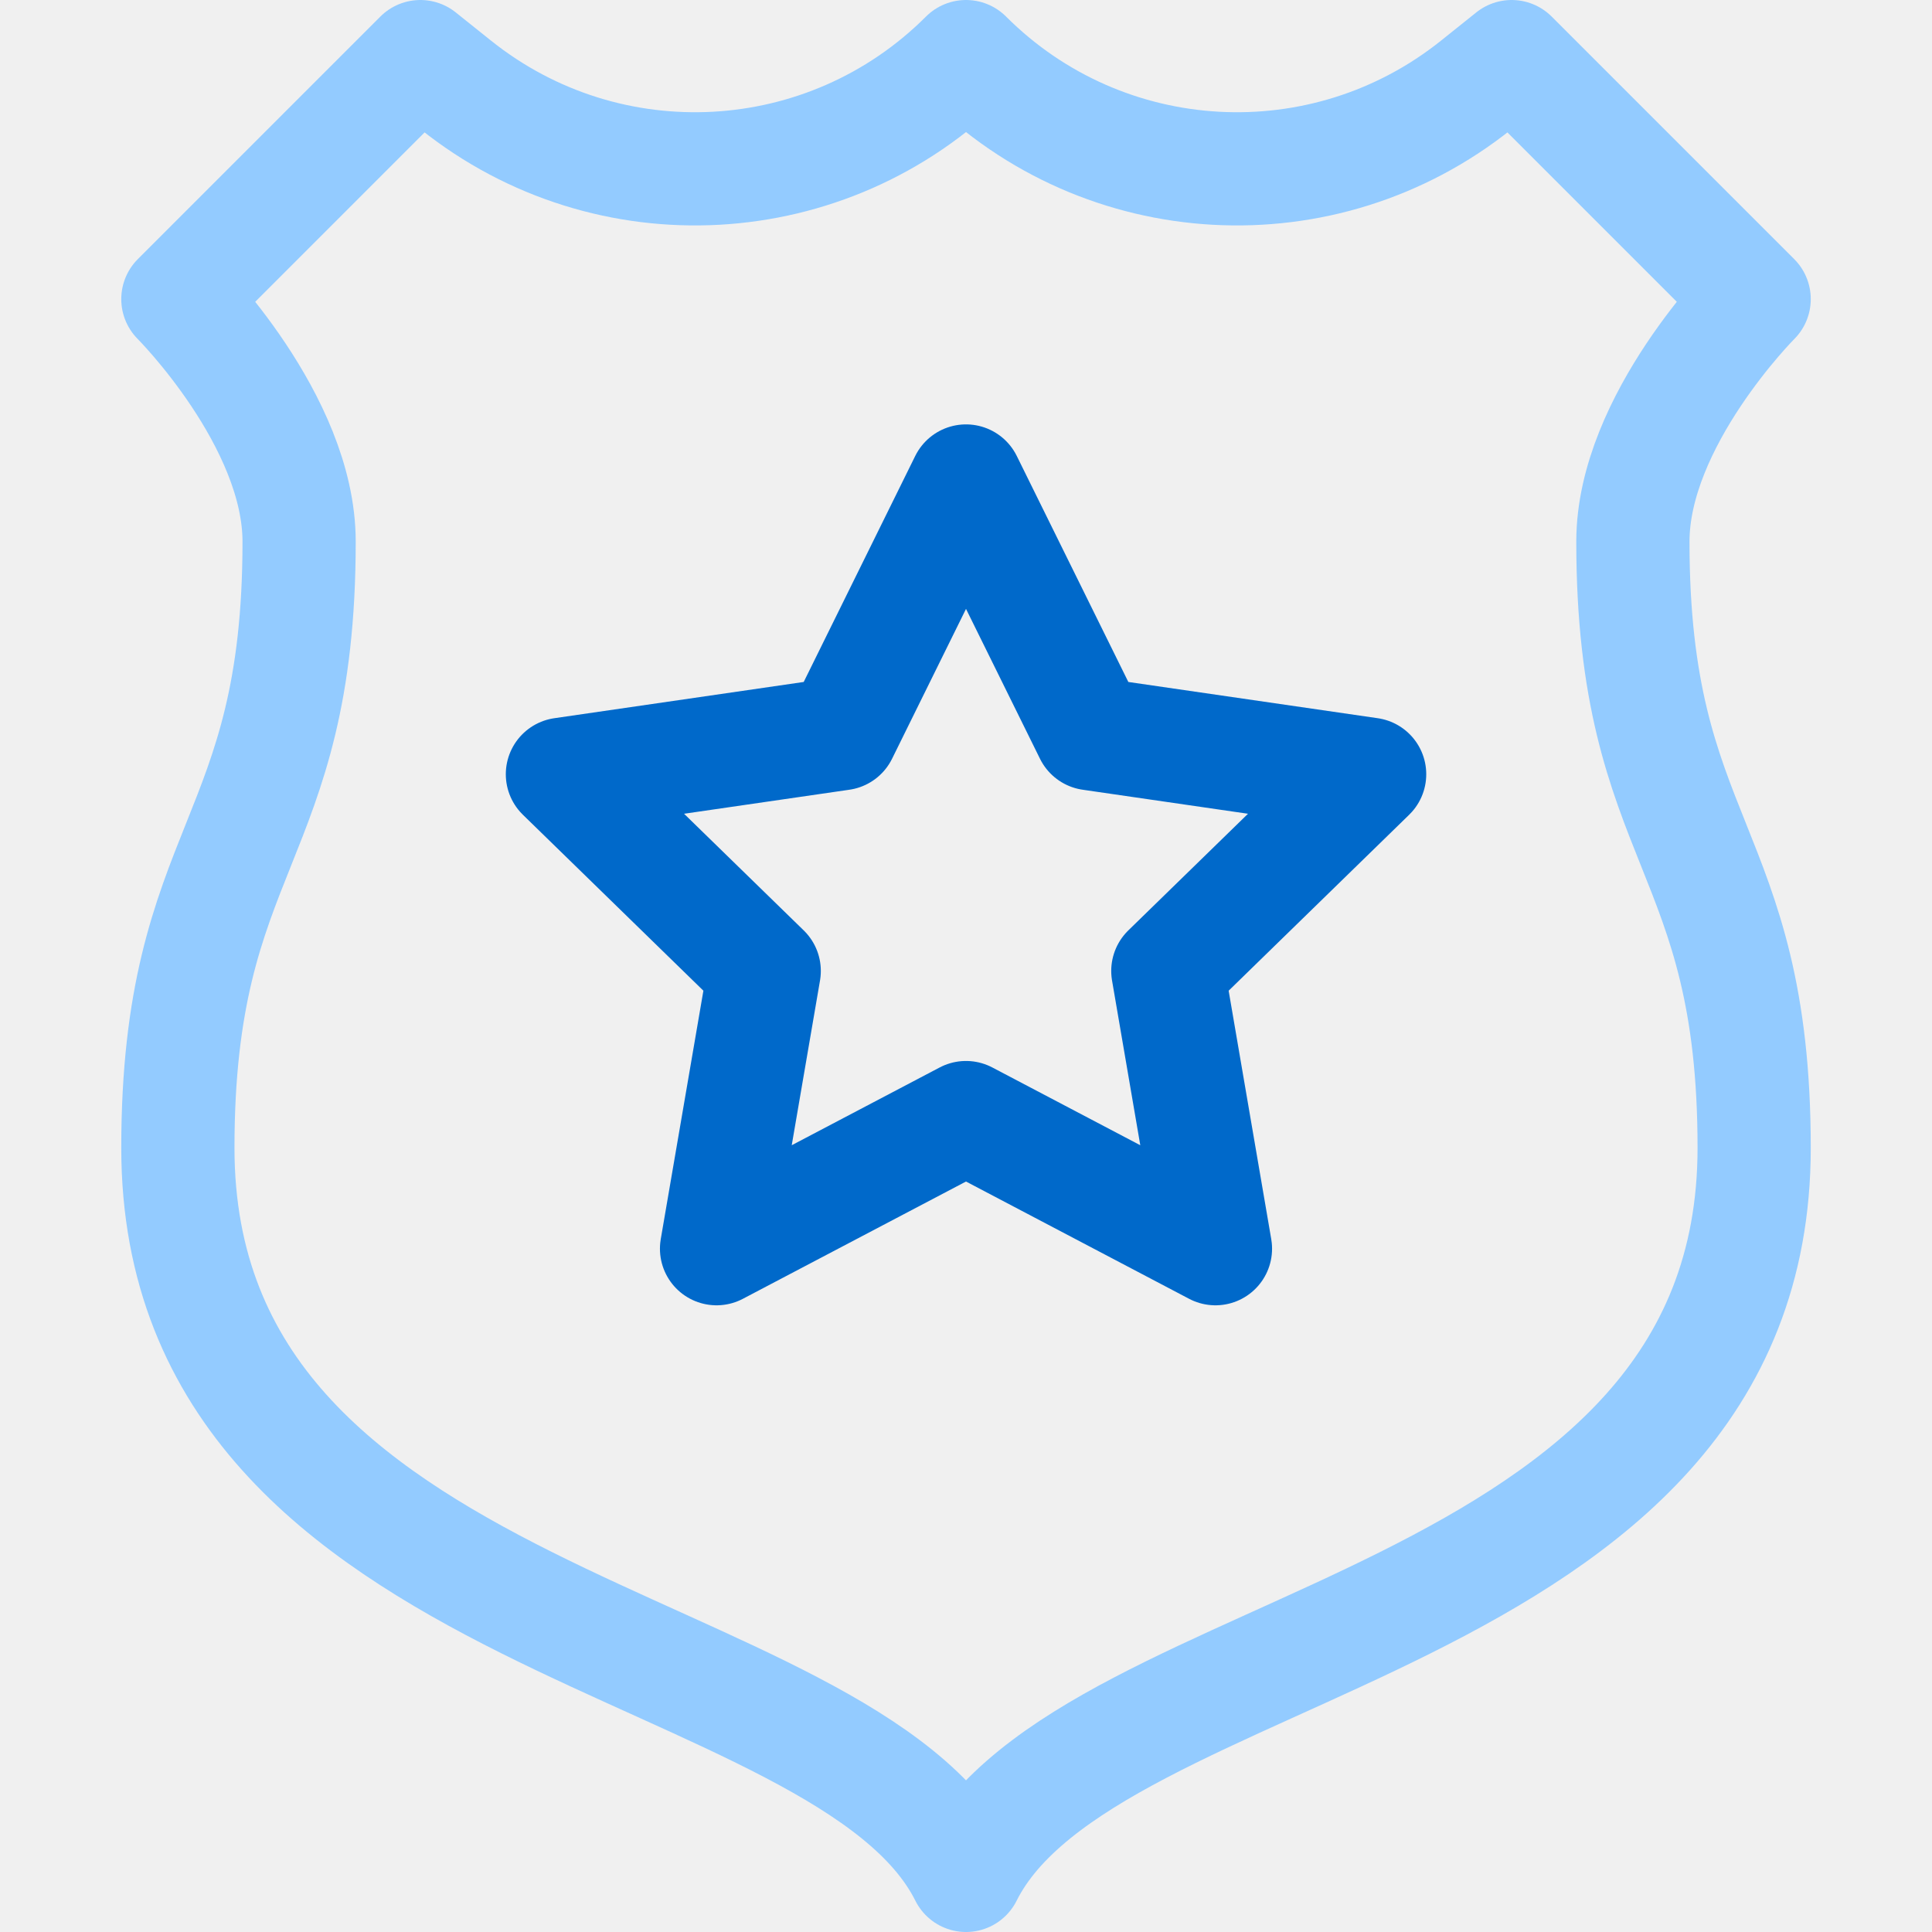
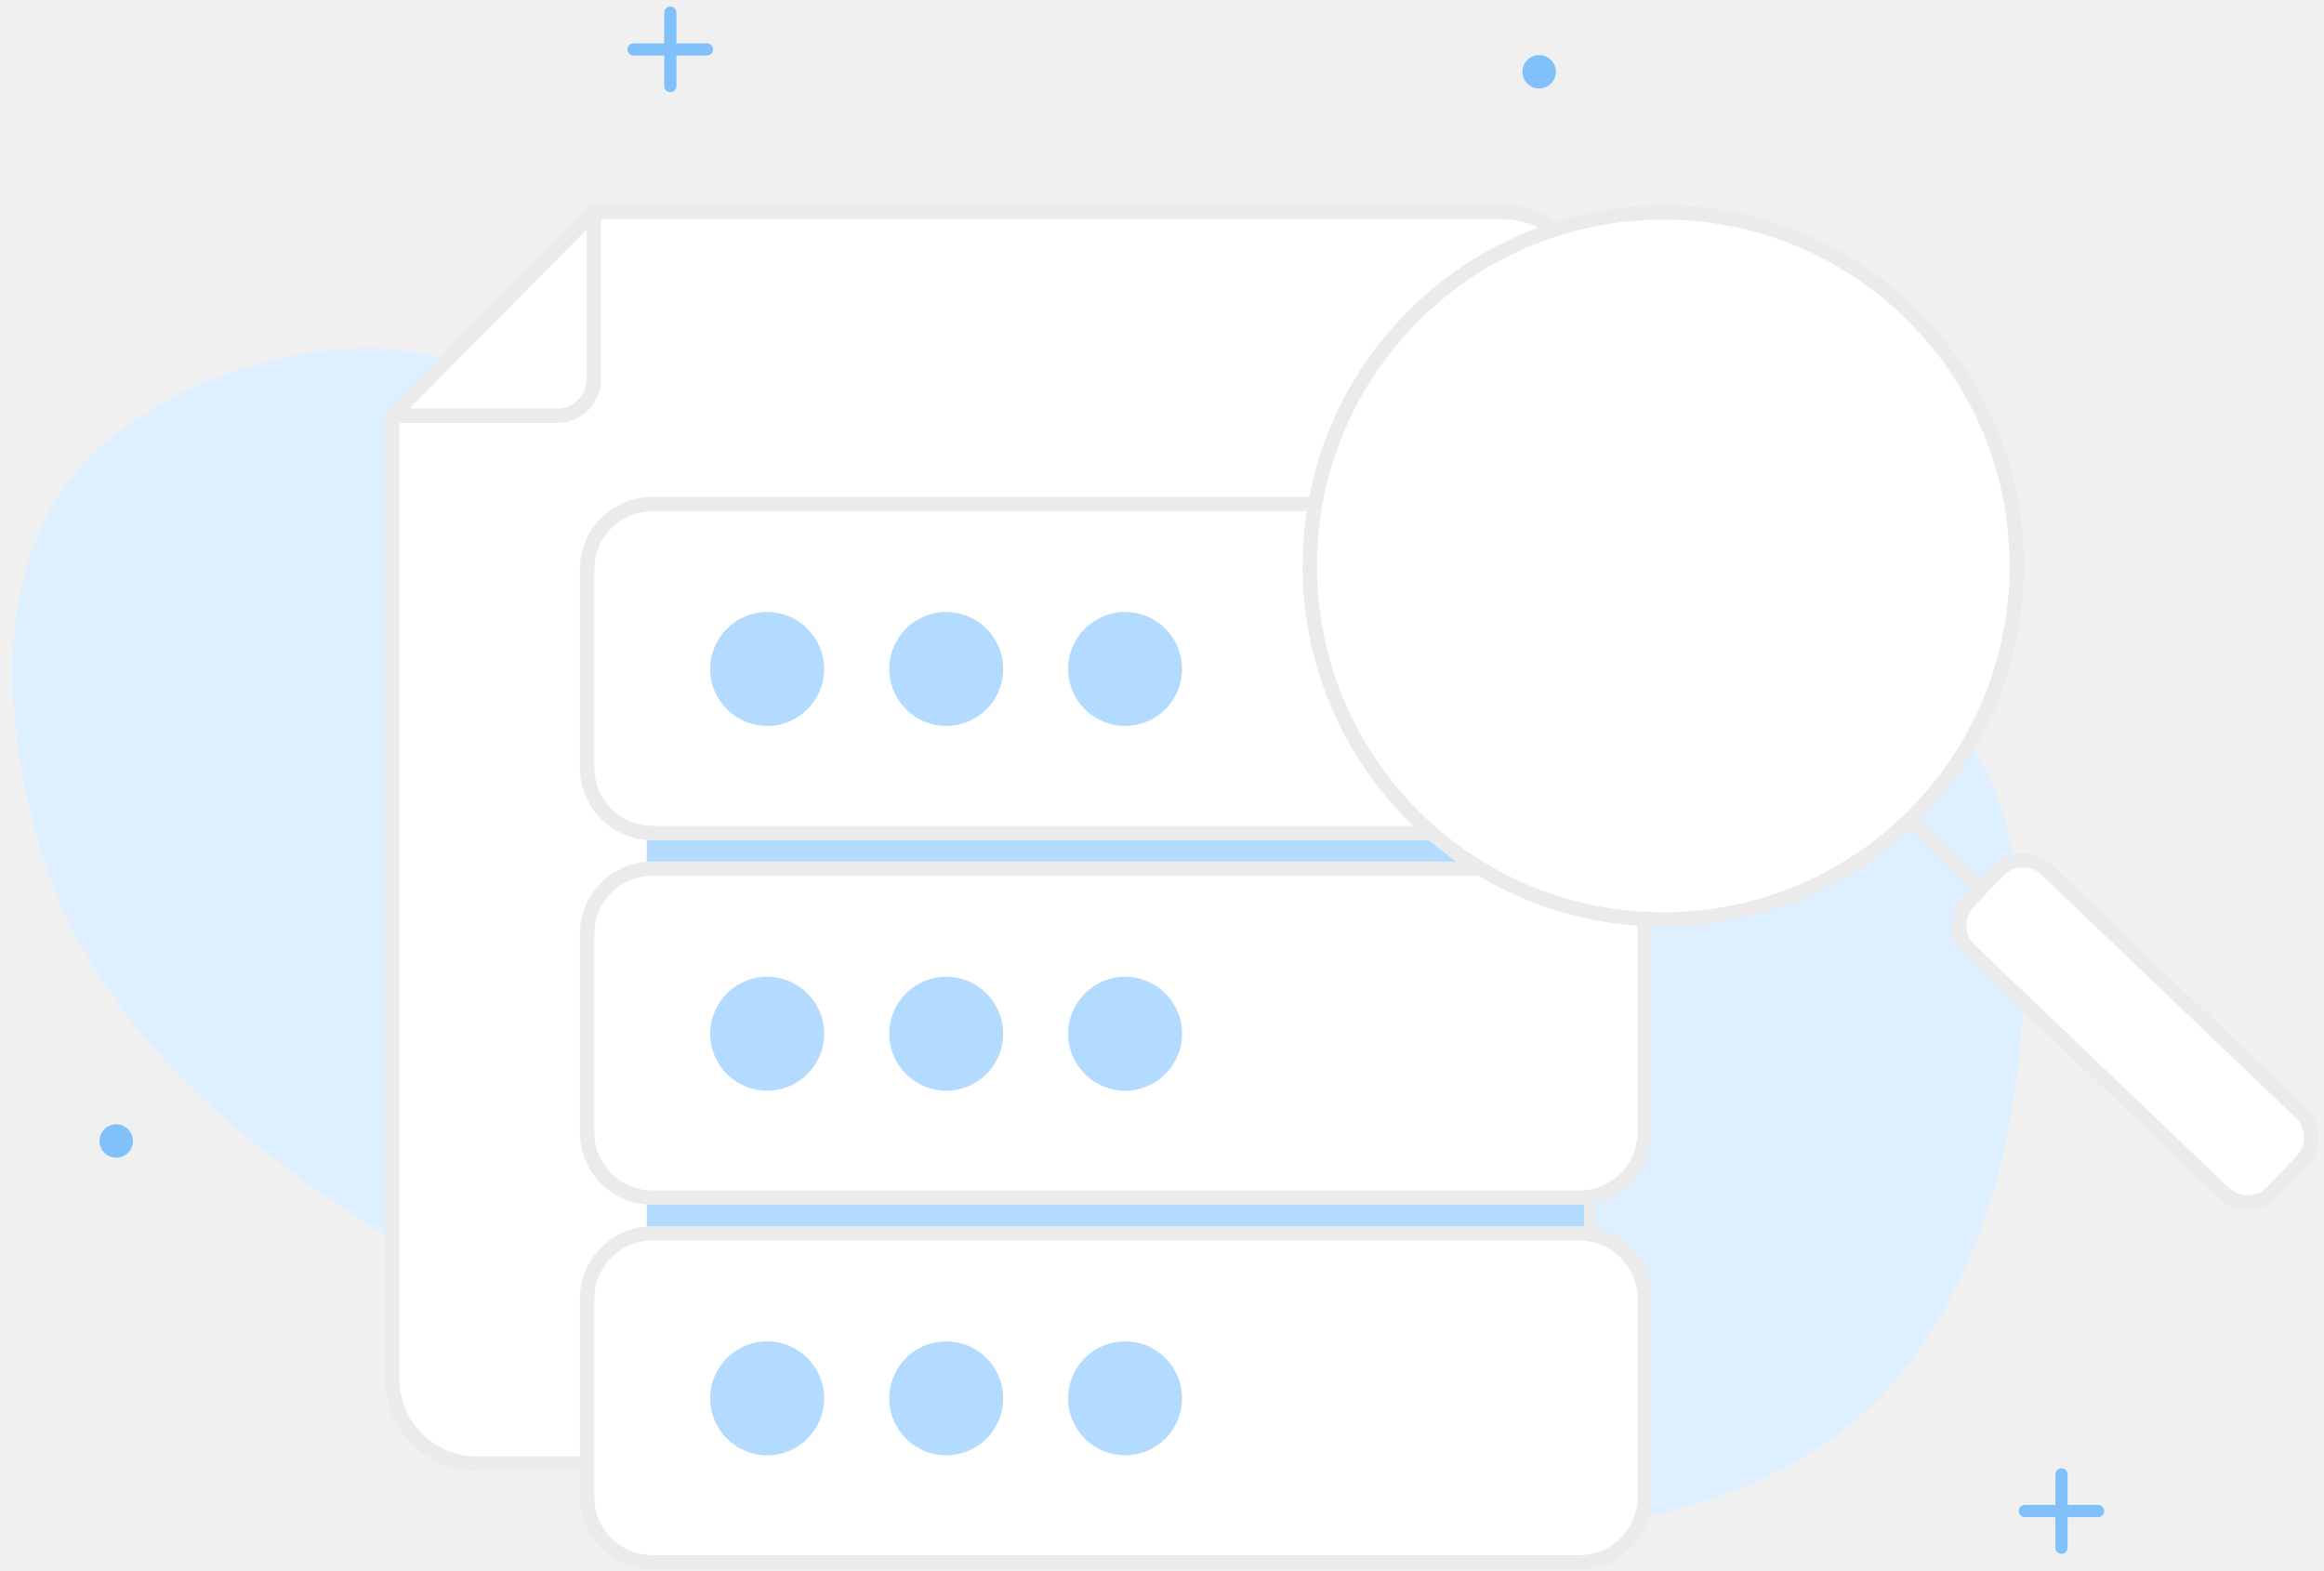
- <svg xmlns="http://www.w3.org/2000/svg" width="77" height="77" viewBox="0 0 77 77" fill="none">
-   <mask id="mask0_510_3309" style="mask-type:luminance" maskUnits="userSpaceOnUse" x="0" y="0" width="77" height="77">
-     <path d="M0 7.62939e-06H77V77H0V7.62939e-06Z" fill="white" />
-   </mask>
-   <g mask="url(#mask0_510_3309)">
-     <path d="M38.5 74.744C33.668 65.079 7.089 65.079 7.089 45.749C7.089 33.667 11.921 33.667 11.921 21.586C11.921 16.753 7.089 11.921 7.089 11.921L16.754 2.256C16.754 2.256 17.301 2.693 18.163 3.383C24.24 8.243 32.998 7.759 38.5 2.256H38.502C44.003 7.759 52.762 8.243 58.839 3.383C59.701 2.693 60.247 2.256 60.247 2.256L69.912 11.921C69.912 11.921 65.079 16.753 65.079 21.586C65.079 33.667 69.912 33.667 69.912 45.749C69.912 65.079 43.333 65.079 38.5 74.744Z" stroke="#93CBFF" stroke-width="4.512" stroke-miterlimit="10" stroke-linecap="round" stroke-linejoin="round" />
-     <path d="M38.5 19.17L43.472 29.242L54.587 30.857L46.544 38.697L48.442 49.767L38.5 44.541L28.558 49.767L30.458 38.697L22.415 30.857L33.53 29.242L38.5 19.17Z" stroke="#0069CA" stroke-width="4.512" stroke-miterlimit="10" stroke-linecap="round" stroke-linejoin="round" />
-   </g>
+ <svg xmlns="http://www.w3.org/2000/svg" width="182" height="123" viewBox="0 0 182 123" fill="none">
+   <path d="M107.062 52.83C95.87 52.897 84.505 52.376 73.875 49.424C63.244 46.473 53.842 40.904 45.295 34.4C39.699 30.167 34.611 26.801 27.346 27.308C20.242 27.682 13.448 30.332 7.968 34.867C-1.274 42.961 0.128 57.918 3.814 68.442C9.37 84.294 26.277 95.299 40.634 102.47C57.234 110.764 75.464 115.585 93.747 118.349C109.773 120.78 130.353 122.556 144.229 112.086C156.983 102.483 160.481 80.528 157.356 65.704C156.595 61.326 154.265 57.375 150.799 54.593C141.838 48.049 128.483 52.416 118.414 52.643C114.741 52.723 110.881 52.817 107.062 52.83Z" fill="#DEEFFF" />
+   <path d="M52.494 1V6.743" stroke="#80C0FB" stroke-width="0.958" stroke-linecap="round" stroke-linejoin="round" />
+   <path d="M49.622 3.871H55.365" stroke="#80C0FB" stroke-width="0.958" stroke-linecap="round" stroke-linejoin="round" />
+   <path d="M161.443 115.466V121.208" stroke="#80C0FB" stroke-width="0.958" stroke-linecap="round" stroke-linejoin="round" />
+   <path d="M158.572 118.336H164.314" stroke="#80C0FB" stroke-width="0.958" stroke-linecap="round" stroke-linejoin="round" />
+   <path d="M9.103 90.665C9.826 90.665 10.412 90.079 10.412 89.356C10.412 88.633 9.826 88.047 9.103 88.047C8.38 88.047 7.794 88.633 7.794 89.356C7.794 90.079 8.38 90.665 9.103 90.665Z" fill="#80C0FB" />
+   <path d="M120.537 6.93C121.26 6.93 121.846 6.344 121.846 5.621C121.846 4.899 121.26 4.312 120.537 4.312C119.815 4.312 119.228 4.899 119.228 5.621C119.228 6.344 119.815 6.93 120.537 6.93Z" fill="#80C0FB" />
+   <path d="M46.51 16.599H117.692C119.463 16.599 121.162 17.302 122.414 18.554C123.666 19.807 124.369 21.505 124.369 23.276V107.96C124.369 109.731 123.666 111.43 122.414 112.682C121.162 113.934 119.463 114.637 117.692 114.637H37.389C35.618 114.637 33.919 113.934 32.667 112.682C31.415 111.429 30.711 109.731 30.711 107.96V32.558L46.51 16.599Z" fill="white" stroke="#EBEBEB" stroke-width="1.128" stroke-linecap="round" stroke-linejoin="round" />
+   <path d="M124.049 57.865H50.65V115.452H124.049V57.865Z" fill="#B3DAFF" />
+   <path d="M30.711 32.558H43.653C44.412 32.554 45.139 32.25 45.674 31.712C46.21 31.174 46.511 30.446 46.511 29.686V16.599L30.711 32.558Z" fill="white" stroke="#EBEBEB" stroke-width="1.128" stroke-linecap="round" stroke-linejoin="round" />
+   <path d="M123.688 39.476H51.091C48.266 39.476 45.976 41.766 45.976 44.59V60.122C45.976 62.947 48.266 65.237 51.091 65.237H123.688C126.513 65.237 128.803 62.947 128.803 60.122V44.59C128.804 41.766 126.513 39.476 123.688 39.476Z" fill="white" stroke="#EBEBEB" stroke-width="1.128" stroke-linecap="round" stroke-linejoin="round" />
+   <path d="M60.079 56.851C62.542 56.851 64.54 54.854 64.54 52.39C64.54 49.927 62.543 47.93 60.079 47.93C57.615 47.93 55.618 49.927 55.618 52.39C55.618 54.854 57.615 56.851 60.079 56.851Z" fill="#B3DAFF" />
+   <path d="M74.102 56.851C76.565 56.851 78.563 54.854 78.563 52.39C78.563 49.927 76.566 47.93 74.102 47.93C71.638 47.93 69.641 49.927 69.641 52.39C69.641 54.854 71.638 56.851 74.102 56.851Z" fill="#B3DAFF" />
+   <path d="M88.111 56.851C90.574 56.851 92.572 54.854 92.572 52.39C92.572 49.927 90.575 47.93 88.111 47.93C85.647 47.93 83.65 49.927 83.65 52.39C83.65 54.854 85.648 56.851 88.111 56.851Z" fill="#B3DAFF" />
+   <path d="M123.688 68.028H51.091C48.266 68.028 45.976 70.318 45.976 73.143V88.675C45.976 91.5 48.266 93.79 51.091 93.79H123.688C126.513 93.79 128.803 91.5 128.803 88.675V73.143C128.804 70.318 126.513 68.028 123.688 68.028Z" fill="white" stroke="#EBEBEB" stroke-width="1.128" stroke-linecap="round" stroke-linejoin="round" />
+   <path d="M60.079 85.417C62.542 85.417 64.54 83.42 64.54 80.957C64.54 78.493 62.543 76.496 60.079 76.496C57.615 76.496 55.618 78.493 55.618 80.957C55.618 83.42 57.615 85.417 60.079 85.417Z" fill="#B3DAFF" />
+   <path d="M74.102 85.417C76.565 85.417 78.563 83.42 78.563 80.957C78.563 78.493 76.566 76.496 74.102 76.496C71.638 76.496 69.641 78.493 69.641 80.957C69.641 83.42 71.638 85.417 74.102 85.417Z" fill="#B3DAFF" />
+   <path d="M88.111 85.417C90.574 85.417 92.572 83.42 92.572 80.957C92.572 78.493 90.575 76.496 88.111 76.496C85.647 76.496 83.65 78.493 83.65 80.957C83.651 83.42 85.648 85.417 88.111 85.417Z" fill="#B3DAFF" />
+   <path d="M123.688 96.595H51.091C48.266 96.595 45.976 98.885 45.976 101.71V117.242C45.976 120.066 48.266 122.356 51.091 122.356H123.688C126.513 122.356 128.803 120.066 128.803 117.242V101.71C128.804 98.885 126.513 96.595 123.688 96.595Z" fill="white" stroke="#EBEBEB" stroke-width="1.128" stroke-linecap="round" stroke-linejoin="round" />
+   <path d="M60.079 113.97C62.542 113.97 64.54 111.974 64.54 109.509C64.54 107.046 62.543 105.049 60.079 105.049C57.615 105.049 55.618 107.046 55.618 109.509C55.618 111.974 57.615 113.97 60.079 113.97Z" fill="#B3DAFF" />
+   <path d="M74.102 113.97C76.565 113.97 78.563 111.974 78.563 109.509C78.563 107.046 76.566 105.049 74.102 105.049C71.638 105.049 69.641 107.046 69.641 109.509C69.641 111.974 71.638 113.97 74.102 113.97Z" fill="#B3DAFF" />
+   <path d="M88.111 113.97C90.574 113.97 92.572 111.974 92.572 109.509C92.572 107.046 90.575 105.049 88.111 105.049C85.647 105.049 83.65 107.046 83.65 109.509C83.651 111.974 85.648 113.97 88.111 113.97Z" fill="#B3DAFF" />
+   <path d="M130.259 72.008C145.549 72.008 157.944 59.613 157.944 44.323C157.944 29.034 145.549 16.639 130.259 16.639C114.969 16.639 102.574 29.034 102.574 44.323C102.574 59.613 114.969 72.008 130.259 72.008Z" fill="white" stroke="#EBEBEB" stroke-width="1.128" stroke-linecap="round" stroke-linejoin="round" />
+   <path d="M149.918 64.409L157.29 71.781" stroke="#EBEBEB" stroke-width="1.128" stroke-linecap="round" stroke-linejoin="round" />
+   <path d="M156.466 68.203L154.178 70.597C153.148 71.674 153.186 73.382 154.263 74.411L174.15 93.421C175.227 94.451 176.935 94.412 177.963 93.335L180.252 90.941C181.282 89.865 181.243 88.157 180.167 87.127L160.28 68.117C159.203 67.087 157.495 67.126 156.466 68.203Z" fill="white" stroke="#EBEBEB" stroke-width="1.128" stroke-linecap="round" stroke-linejoin="round" />
</svg>
